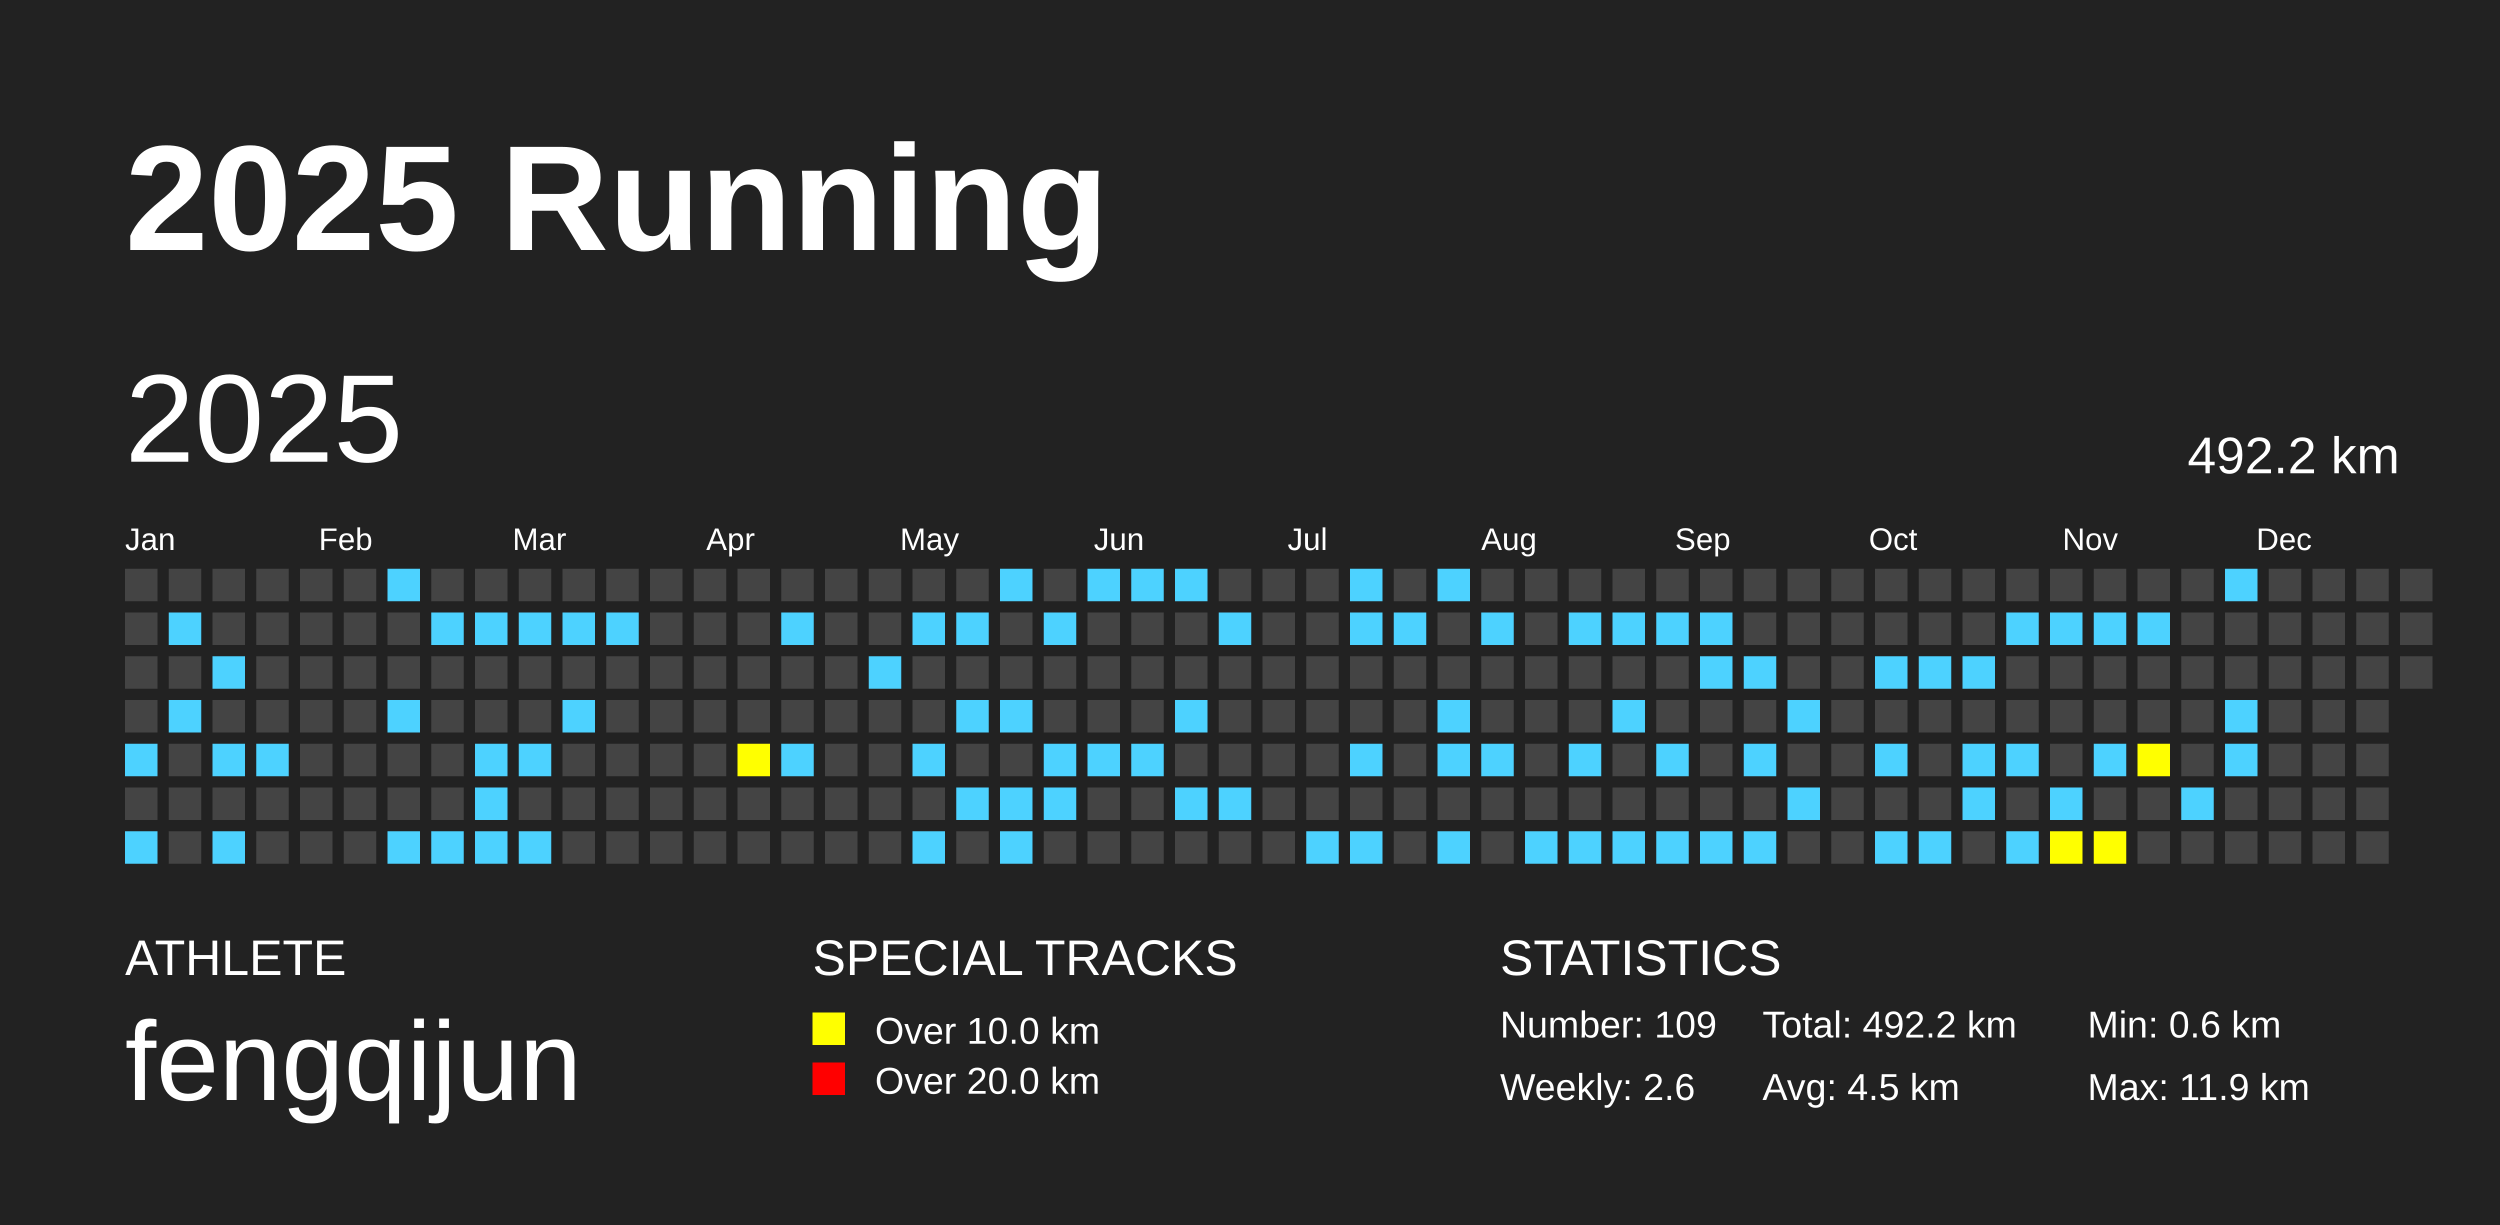
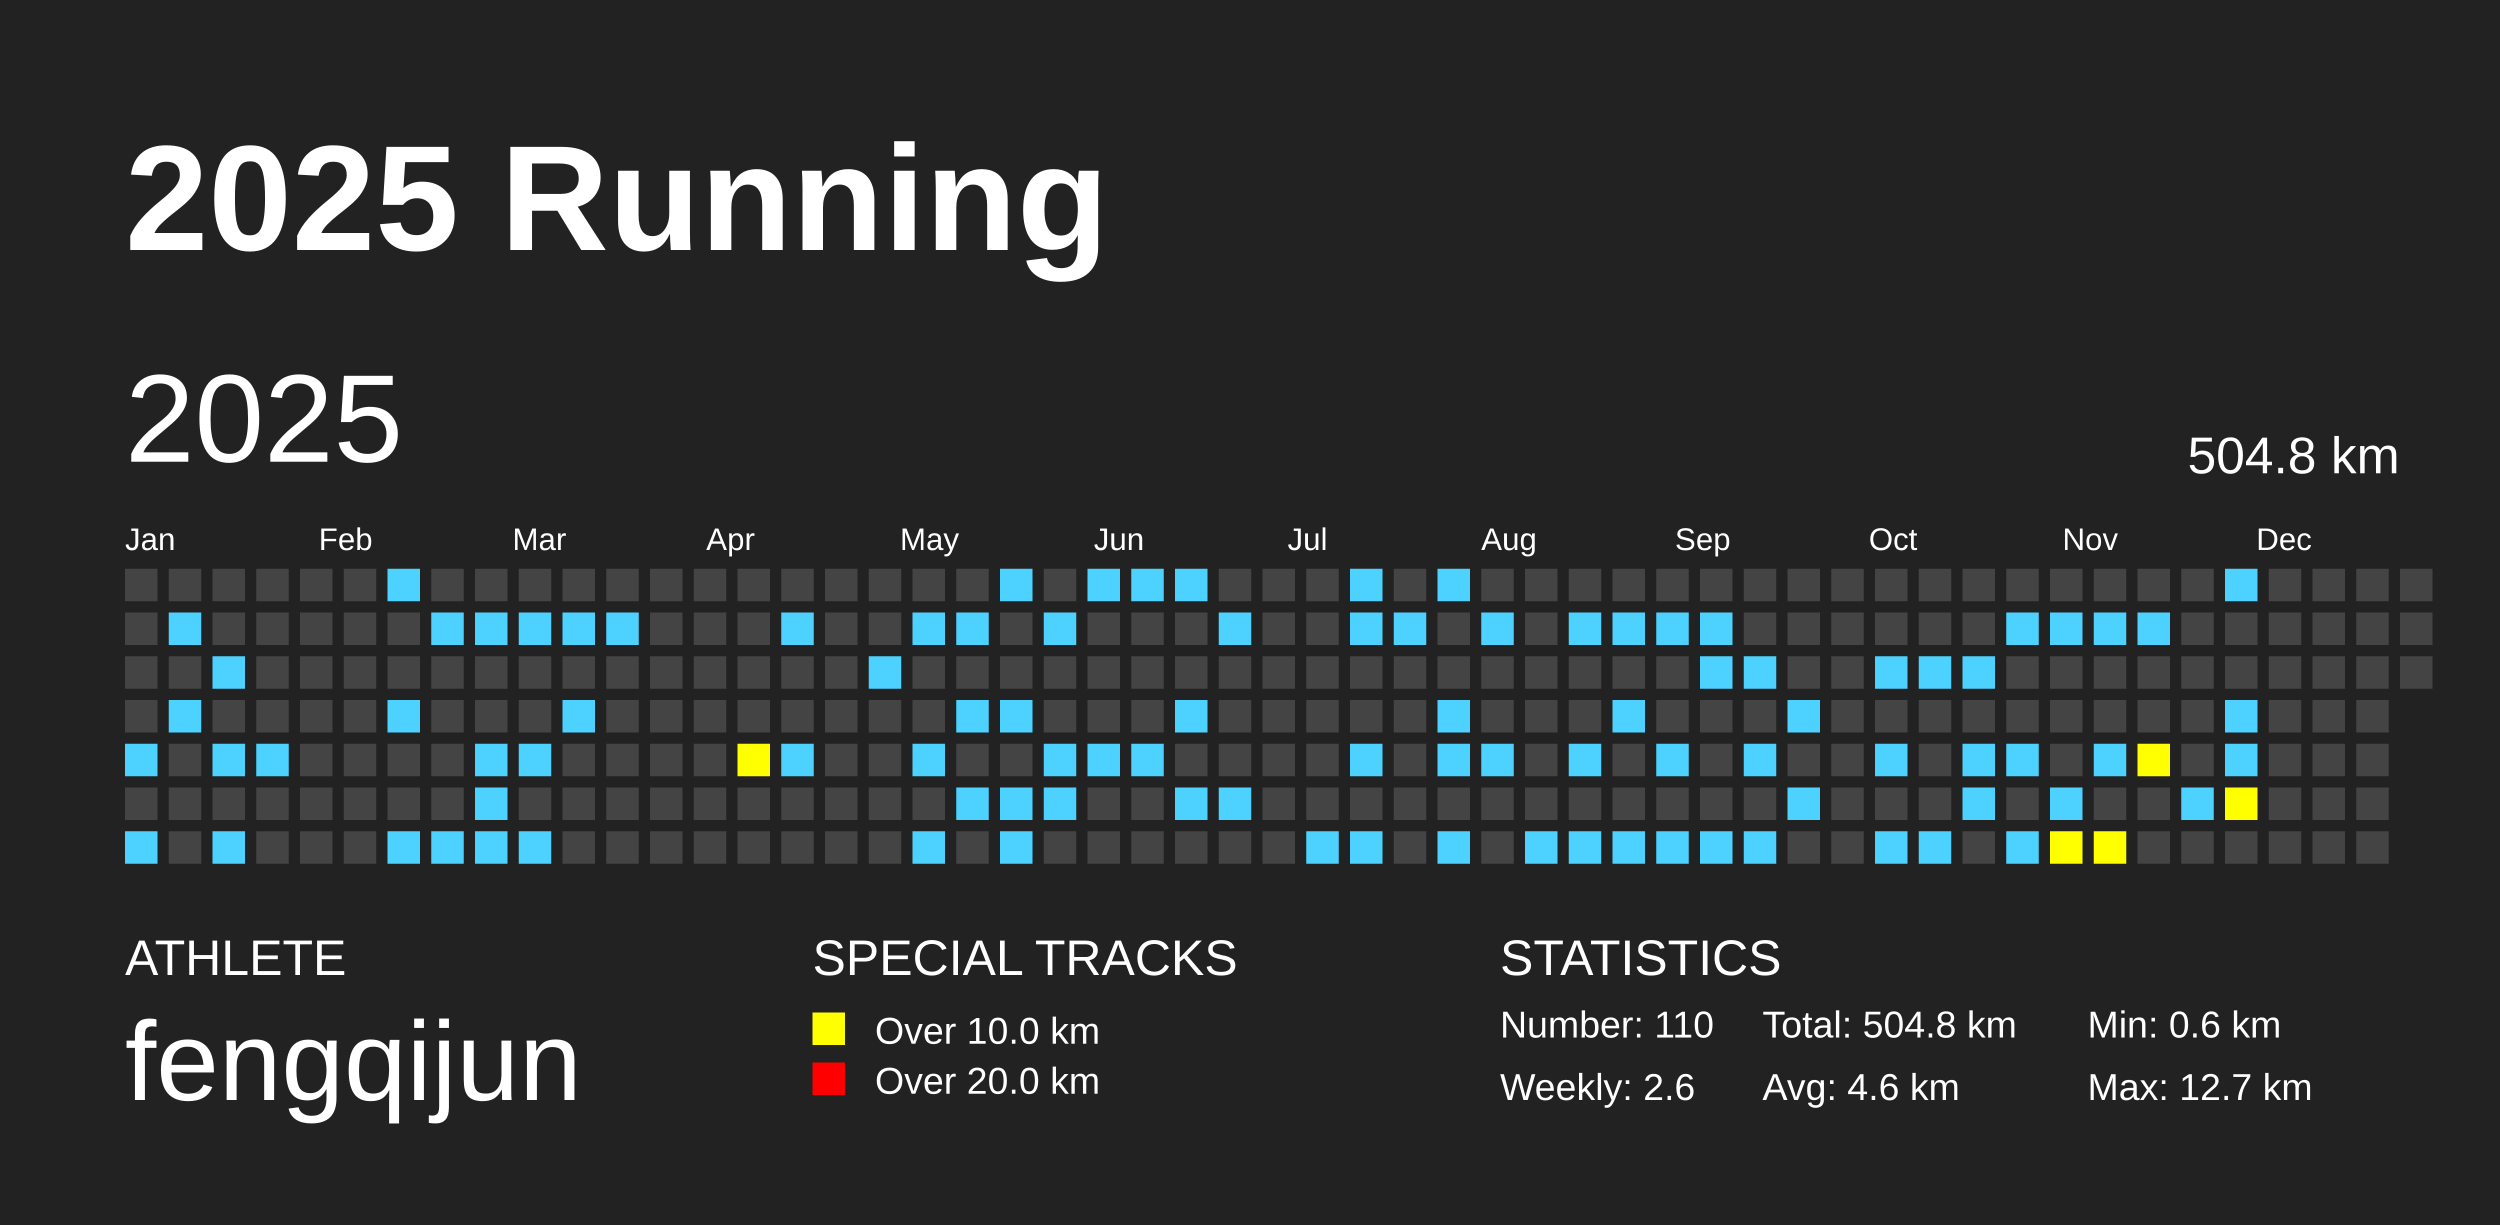
<svg xmlns="http://www.w3.org/2000/svg" baseProfile="full" height="98mm" version="1.1" viewBox="0,0,200,98" width="200mm">
  <defs />
  <rect fill="#222222" height="98" width="200" x="0" y="0" />
  <text fill="#FFFFFF" style="font-size:12px; font-family:Arial; font-weight:bold;" x="10" y="20">2025 Running</text>
  <text fill="#FFFFFF" style="font-size:4px; font-family:Arial" x="10" y="78">ATHLETE</text>
  <text fill="#FFFFFF" style="font-size:9px; font-family:Arial" x="10" y="88">fengqijun</text>
  <text fill="#FFFFFF" style="font-size:4px; font-family:Arial" x="65" y="78">SPECIAL TRACKS</text>
  <rect fill="yellow" height="2.6" width="2.6" x="65" y="81" />
  <text fill="#FFFFFF" style="font-size:3px; font-family:Arial" x="70" y="83.5">Over 10.0 km</text>
  <rect fill="red" height="2.6" width="2.6" x="65" y="85" />
  <text fill="#FFFFFF" style="font-size:3px; font-family:Arial" x="70" y="87.5">Over 20.0 km</text>
  <text fill="#FFFFFF" style="font-size:4px; font-family:Arial" x="120" y="78">STATISTICS</text>
-   <text fill="#FFFFFF" style="font-size:3px; font-family:Arial" x="120" y="83">Number: 109</text>
+   <text fill="#FFFFFF" style="font-size:3px; font-family:Arial" x="120" y="83">Number: 110</text>
  <text fill="#FFFFFF" style="font-size:3px; font-family:Arial" x="120" y="88">Weekly: 2.6</text>
-   <text fill="#FFFFFF" style="font-size:3px; font-family:Arial" x="141" y="83">Total: 492.2 km</text>
-   <text fill="#FFFFFF" style="font-size:3px; font-family:Arial" x="141" y="88">Avg: 4.5 km</text>
+   <text fill="#FFFFFF" style="font-size:3px; font-family:Arial" x="141" y="83">Total: 504.8 km</text>
+   <text fill="#FFFFFF" style="font-size:3px; font-family:Arial" x="141" y="88">Avg: 4.6 km</text>
  <text fill="#FFFFFF" style="font-size:3px; font-family:Arial" x="167" y="83">Min: 0.6 km</text>
-   <text fill="#FFFFFF" style="font-size:3px; font-family:Arial" x="167" y="88">Max: 11.9 km</text>
+   <text fill="#FFFFFF" style="font-size:3px; font-family:Arial" x="167" y="88">Max: 12.7 km</text>
  <text dominant-baseline="hanging" fill="#FFFFFF" style="font-size:10.0px; font-family:Arial;" x="10" y="30">2025</text>
-   <text dominant-baseline="hanging" fill="#FFFFFF" style="font-size:4.125px; font-family:Arial;" x="175" y="35">492.2 km</text>
+   <text dominant-baseline="hanging" fill="#FFFFFF" style="font-size:4.125px; font-family:Arial;" x="175" y="35">504.8 km</text>
  <text fill="#FFFFFF" style="font-size:2.5px; font-family:Arial" x="10.0" y="44">Jan</text>
  <text fill="#FFFFFF" style="font-size:2.5px; font-family:Arial" x="25.5" y="44">Feb</text>
  <text fill="#FFFFFF" style="font-size:2.5px; font-family:Arial" x="41.0" y="44">Mar</text>
  <text fill="#FFFFFF" style="font-size:2.5px; font-family:Arial" x="56.5" y="44">Apr</text>
  <text fill="#FFFFFF" style="font-size:2.5px; font-family:Arial" x="72.0" y="44">May</text>
  <text fill="#FFFFFF" style="font-size:2.5px; font-family:Arial" x="87.5" y="44">Jun</text>
  <text fill="#FFFFFF" style="font-size:2.5px; font-family:Arial" x="103.0" y="44">Jul</text>
  <text fill="#FFFFFF" style="font-size:2.5px; font-family:Arial" x="118.5" y="44">Aug</text>
  <text fill="#FFFFFF" style="font-size:2.5px; font-family:Arial" x="134.0" y="44">Sep</text>
  <text fill="#FFFFFF" style="font-size:2.5px; font-family:Arial" x="149.5" y="44">Oct</text>
  <text fill="#FFFFFF" style="font-size:2.5px; font-family:Arial" x="165.0" y="44">Nov</text>
  <text fill="#FFFFFF" style="font-size:2.5px; font-family:Arial" x="180.5" y="44">Dec</text>
  <rect fill="#444444" height="2.6" width="2.6" x="10.0" y="45.5" />
  <rect fill="#444444" height="2.6" width="2.6" x="10.0" y="49.0" />
  <rect fill="#444444" height="2.6" width="2.6" x="10.0" y="52.5" />
  <rect fill="#444444" height="2.6" width="2.6" x="10.0" y="56.0" />
  <rect fill="#4DD2FF" height="2.6" width="2.6" x="10.0" y="59.5" />
  <rect fill="#444444" height="2.6" width="2.6" x="10.0" y="63.0" />
  <rect fill="#4DD2FF" height="2.6" width="2.6" x="10.0" y="66.5" />
  <rect fill="#444444" height="2.6" width="2.6" x="13.5" y="45.5" />
  <rect fill="#4DD2FF" height="2.6" width="2.6" x="13.5" y="49.0" />
  <rect fill="#444444" height="2.6" width="2.6" x="13.5" y="52.5" />
  <rect fill="#4DD2FF" height="2.6" width="2.6" x="13.5" y="56.0" />
  <rect fill="#444444" height="2.6" width="2.6" x="13.5" y="59.5" />
  <rect fill="#444444" height="2.6" width="2.6" x="13.5" y="63.0" />
  <rect fill="#444444" height="2.6" width="2.6" x="13.5" y="66.5" />
  <rect fill="#444444" height="2.6" width="2.6" x="17.0" y="45.5" />
  <rect fill="#444444" height="2.6" width="2.6" x="17.0" y="49.0" />
  <rect fill="#4DD2FF" height="2.6" width="2.6" x="17.0" y="52.5" />
  <rect fill="#444444" height="2.6" width="2.6" x="17.0" y="56.0" />
  <rect fill="#4DD2FF" height="2.6" width="2.6" x="17.0" y="59.5" />
  <rect fill="#444444" height="2.6" width="2.6" x="17.0" y="63.0" />
  <rect fill="#4DD2FF" height="2.6" width="2.6" x="17.0" y="66.5" />
  <rect fill="#444444" height="2.6" width="2.6" x="20.5" y="45.5" />
  <rect fill="#444444" height="2.6" width="2.6" x="20.5" y="49.0" />
  <rect fill="#444444" height="2.6" width="2.6" x="20.5" y="52.5" />
  <rect fill="#444444" height="2.6" width="2.6" x="20.5" y="56.0" />
  <rect fill="#4DD2FF" height="2.6" width="2.6" x="20.5" y="59.5" />
  <rect fill="#444444" height="2.6" width="2.6" x="20.5" y="63.0" />
  <rect fill="#444444" height="2.6" width="2.6" x="20.5" y="66.5" />
  <rect fill="#444444" height="2.6" width="2.6" x="24.0" y="45.5" />
  <rect fill="#444444" height="2.6" width="2.6" x="24.0" y="49.0" />
  <rect fill="#444444" height="2.6" width="2.6" x="24.0" y="52.5" />
  <rect fill="#444444" height="2.6" width="2.6" x="24.0" y="56.0" />
  <rect fill="#444444" height="2.6" width="2.6" x="24.0" y="59.5" />
  <rect fill="#444444" height="2.6" width="2.6" x="24.0" y="63.0" />
  <rect fill="#444444" height="2.6" width="2.6" x="24.0" y="66.5" />
  <rect fill="#444444" height="2.6" width="2.6" x="27.5" y="45.5" />
  <rect fill="#444444" height="2.6" width="2.6" x="27.5" y="49.0" />
  <rect fill="#444444" height="2.6" width="2.6" x="27.5" y="52.5" />
  <rect fill="#444444" height="2.6" width="2.6" x="27.5" y="56.0" />
  <rect fill="#444444" height="2.6" width="2.6" x="27.5" y="59.5" />
  <rect fill="#444444" height="2.6" width="2.6" x="27.5" y="63.0" />
  <rect fill="#444444" height="2.6" width="2.6" x="27.5" y="66.5" />
  <rect fill="#4DD2FF" height="2.6" width="2.6" x="31.0" y="45.5" />
  <rect fill="#444444" height="2.6" width="2.6" x="31.0" y="49.0" />
  <rect fill="#444444" height="2.6" width="2.6" x="31.0" y="52.5" />
  <rect fill="#4DD2FF" height="2.6" width="2.6" x="31.0" y="56.0" />
  <rect fill="#444444" height="2.6" width="2.6" x="31.0" y="59.5" />
  <rect fill="#444444" height="2.6" width="2.6" x="31.0" y="63.0" />
  <rect fill="#4DD2FF" height="2.6" width="2.6" x="31.0" y="66.5" />
  <rect fill="#444444" height="2.6" width="2.6" x="34.5" y="45.5" />
  <rect fill="#4DD2FF" height="2.6" width="2.6" x="34.5" y="49.0" />
  <rect fill="#444444" height="2.6" width="2.6" x="34.5" y="52.5" />
  <rect fill="#444444" height="2.6" width="2.6" x="34.5" y="56.0" />
  <rect fill="#444444" height="2.6" width="2.6" x="34.5" y="59.5" />
  <rect fill="#444444" height="2.6" width="2.6" x="34.5" y="63.0" />
  <rect fill="#4DD2FF" height="2.6" width="2.6" x="34.5" y="66.5" />
  <rect fill="#444444" height="2.6" width="2.6" x="38.0" y="45.5" />
  <rect fill="#4DD2FF" height="2.6" width="2.6" x="38.0" y="49.0" />
  <rect fill="#444444" height="2.6" width="2.6" x="38.0" y="52.5" />
  <rect fill="#444444" height="2.6" width="2.6" x="38.0" y="56.0" />
  <rect fill="#4DD2FF" height="2.6" width="2.6" x="38.0" y="59.5" />
  <rect fill="#4DD2FF" height="2.6" width="2.6" x="38.0" y="63.0" />
  <rect fill="#4DD2FF" height="2.6" width="2.6" x="38.0" y="66.5" />
  <rect fill="#444444" height="2.6" width="2.6" x="41.5" y="45.5" />
  <rect fill="#4DD2FF" height="2.6" width="2.6" x="41.5" y="49.0" />
  <rect fill="#444444" height="2.6" width="2.6" x="41.5" y="52.5" />
  <rect fill="#444444" height="2.6" width="2.6" x="41.5" y="56.0" />
  <rect fill="#4DD2FF" height="2.6" width="2.6" x="41.5" y="59.5" />
  <rect fill="#444444" height="2.6" width="2.6" x="41.5" y="63.0" />
  <rect fill="#4DD2FF" height="2.6" width="2.6" x="41.5" y="66.5" />
  <rect fill="#444444" height="2.6" width="2.6" x="45.0" y="45.5" />
  <rect fill="#4DD2FF" height="2.6" width="2.6" x="45.0" y="49.0" />
  <rect fill="#444444" height="2.6" width="2.6" x="45.0" y="52.5" />
  <rect fill="#4DD2FF" height="2.6" width="2.6" x="45.0" y="56.0" />
  <rect fill="#444444" height="2.6" width="2.6" x="45.0" y="59.5" />
  <rect fill="#444444" height="2.6" width="2.6" x="45.0" y="63.0" />
  <rect fill="#444444" height="2.6" width="2.6" x="45.0" y="66.5" />
  <rect fill="#444444" height="2.6" width="2.6" x="48.5" y="45.5" />
  <rect fill="#4DD2FF" height="2.6" width="2.6" x="48.5" y="49.0" />
  <rect fill="#444444" height="2.6" width="2.6" x="48.5" y="52.5" />
  <rect fill="#444444" height="2.6" width="2.6" x="48.5" y="56.0" />
  <rect fill="#444444" height="2.6" width="2.6" x="48.5" y="59.5" />
  <rect fill="#444444" height="2.6" width="2.6" x="48.5" y="63.0" />
  <rect fill="#444444" height="2.6" width="2.6" x="48.5" y="66.5" />
  <rect fill="#444444" height="2.6" width="2.6" x="52.0" y="45.5" />
  <rect fill="#444444" height="2.6" width="2.6" x="52.0" y="49.0" />
  <rect fill="#444444" height="2.6" width="2.6" x="52.0" y="52.5" />
  <rect fill="#444444" height="2.6" width="2.6" x="52.0" y="56.0" />
  <rect fill="#444444" height="2.6" width="2.6" x="52.0" y="59.5" />
  <rect fill="#444444" height="2.6" width="2.6" x="52.0" y="63.0" />
  <rect fill="#444444" height="2.6" width="2.6" x="52.0" y="66.5" />
  <rect fill="#444444" height="2.6" width="2.6" x="55.5" y="45.5" />
  <rect fill="#444444" height="2.6" width="2.6" x="55.5" y="49.0" />
  <rect fill="#444444" height="2.6" width="2.6" x="55.5" y="52.5" />
  <rect fill="#444444" height="2.6" width="2.6" x="55.5" y="56.0" />
  <rect fill="#444444" height="2.6" width="2.6" x="55.5" y="59.5" />
  <rect fill="#444444" height="2.6" width="2.6" x="55.5" y="63.0" />
  <rect fill="#444444" height="2.6" width="2.6" x="55.5" y="66.5" />
  <rect fill="#444444" height="2.6" width="2.6" x="59.0" y="45.5" />
  <rect fill="#444444" height="2.6" width="2.6" x="59.0" y="49.0" />
  <rect fill="#444444" height="2.6" width="2.6" x="59.0" y="52.5" />
  <rect fill="#444444" height="2.6" width="2.6" x="59.0" y="56.0" />
  <rect fill="yellow" height="2.6" width="2.6" x="59.0" y="59.5" />
  <rect fill="#444444" height="2.6" width="2.6" x="59.0" y="63.0" />
  <rect fill="#444444" height="2.6" width="2.6" x="59.0" y="66.5" />
  <rect fill="#444444" height="2.6" width="2.6" x="62.5" y="45.5" />
  <rect fill="#4DD2FF" height="2.6" width="2.6" x="62.5" y="49.0" />
  <rect fill="#444444" height="2.6" width="2.6" x="62.5" y="52.5" />
  <rect fill="#444444" height="2.6" width="2.6" x="62.5" y="56.0" />
  <rect fill="#4DD2FF" height="2.6" width="2.6" x="62.5" y="59.5" />
  <rect fill="#444444" height="2.6" width="2.6" x="62.5" y="63.0" />
  <rect fill="#444444" height="2.6" width="2.6" x="62.5" y="66.5" />
  <rect fill="#444444" height="2.6" width="2.6" x="66.0" y="45.5" />
  <rect fill="#444444" height="2.6" width="2.6" x="66.0" y="49.0" />
  <rect fill="#444444" height="2.6" width="2.6" x="66.0" y="52.5" />
  <rect fill="#444444" height="2.6" width="2.6" x="66.0" y="56.0" />
  <rect fill="#444444" height="2.6" width="2.6" x="66.0" y="59.5" />
  <rect fill="#444444" height="2.6" width="2.6" x="66.0" y="63.0" />
  <rect fill="#444444" height="2.6" width="2.6" x="66.0" y="66.5" />
  <rect fill="#444444" height="2.6" width="2.6" x="69.5" y="45.5" />
  <rect fill="#444444" height="2.6" width="2.6" x="69.5" y="49.0" />
  <rect fill="#4DD2FF" height="2.6" width="2.6" x="69.5" y="52.5" />
  <rect fill="#444444" height="2.6" width="2.6" x="69.5" y="56.0" />
  <rect fill="#444444" height="2.6" width="2.6" x="69.5" y="59.5" />
  <rect fill="#444444" height="2.6" width="2.6" x="69.5" y="63.0" />
  <rect fill="#444444" height="2.6" width="2.6" x="69.5" y="66.5" />
  <rect fill="#444444" height="2.6" width="2.6" x="73.0" y="45.5" />
  <rect fill="#4DD2FF" height="2.6" width="2.6" x="73.0" y="49.0" />
  <rect fill="#444444" height="2.6" width="2.6" x="73.0" y="52.5" />
  <rect fill="#444444" height="2.6" width="2.6" x="73.0" y="56.0" />
  <rect fill="#4DD2FF" height="2.6" width="2.6" x="73.0" y="59.5" />
  <rect fill="#444444" height="2.6" width="2.6" x="73.0" y="63.0" />
  <rect fill="#4DD2FF" height="2.6" width="2.6" x="73.0" y="66.5" />
  <rect fill="#444444" height="2.6" width="2.6" x="76.5" y="45.5" />
  <rect fill="#4DD2FF" height="2.6" width="2.6" x="76.5" y="49.0" />
  <rect fill="#444444" height="2.6" width="2.6" x="76.5" y="52.5" />
  <rect fill="#4DD2FF" height="2.6" width="2.6" x="76.5" y="56.0" />
  <rect fill="#444444" height="2.6" width="2.6" x="76.5" y="59.5" />
  <rect fill="#4DD2FF" height="2.6" width="2.6" x="76.5" y="63.0" />
  <rect fill="#444444" height="2.6" width="2.6" x="76.5" y="66.5" />
  <rect fill="#4DD2FF" height="2.6" width="2.6" x="80.0" y="45.5" />
  <rect fill="#444444" height="2.6" width="2.6" x="80.0" y="49.0" />
  <rect fill="#444444" height="2.6" width="2.6" x="80.0" y="52.5" />
  <rect fill="#4DD2FF" height="2.6" width="2.6" x="80.0" y="56.0" />
  <rect fill="#444444" height="2.6" width="2.6" x="80.0" y="59.5" />
  <rect fill="#4DD2FF" height="2.6" width="2.6" x="80.0" y="63.0" />
  <rect fill="#4DD2FF" height="2.6" width="2.6" x="80.0" y="66.5" />
  <rect fill="#444444" height="2.6" width="2.6" x="83.5" y="45.5" />
  <rect fill="#4DD2FF" height="2.6" width="2.6" x="83.5" y="49.0" />
  <rect fill="#444444" height="2.6" width="2.6" x="83.5" y="52.5" />
  <rect fill="#444444" height="2.6" width="2.6" x="83.5" y="56.0" />
  <rect fill="#4DD2FF" height="2.6" width="2.6" x="83.5" y="59.5" />
  <rect fill="#4DD2FF" height="2.6" width="2.6" x="83.5" y="63.0" />
  <rect fill="#444444" height="2.6" width="2.6" x="83.5" y="66.5" />
  <rect fill="#4DD2FF" height="2.6" width="2.6" x="87.0" y="45.5" />
  <rect fill="#444444" height="2.6" width="2.6" x="87.0" y="49.0" />
  <rect fill="#444444" height="2.6" width="2.6" x="87.0" y="52.5" />
  <rect fill="#444444" height="2.6" width="2.6" x="87.0" y="56.0" />
  <rect fill="#4DD2FF" height="2.6" width="2.6" x="87.0" y="59.5" />
  <rect fill="#444444" height="2.6" width="2.6" x="87.0" y="63.0" />
  <rect fill="#444444" height="2.6" width="2.6" x="87.0" y="66.5" />
  <rect fill="#4DD2FF" height="2.6" width="2.6" x="90.5" y="45.5" />
  <rect fill="#444444" height="2.6" width="2.6" x="90.5" y="49.0" />
  <rect fill="#444444" height="2.6" width="2.6" x="90.5" y="52.5" />
  <rect fill="#444444" height="2.6" width="2.6" x="90.5" y="56.0" />
  <rect fill="#4DD2FF" height="2.6" width="2.6" x="90.5" y="59.5" />
  <rect fill="#444444" height="2.6" width="2.6" x="90.5" y="63.0" />
  <rect fill="#444444" height="2.6" width="2.6" x="90.5" y="66.5" />
  <rect fill="#4DD2FF" height="2.6" width="2.6" x="94.0" y="45.5" />
  <rect fill="#444444" height="2.6" width="2.6" x="94.0" y="49.0" />
  <rect fill="#444444" height="2.6" width="2.6" x="94.0" y="52.5" />
  <rect fill="#4DD2FF" height="2.6" width="2.6" x="94.0" y="56.0" />
  <rect fill="#444444" height="2.6" width="2.6" x="94.0" y="59.5" />
  <rect fill="#4DD2FF" height="2.6" width="2.6" x="94.0" y="63.0" />
  <rect fill="#444444" height="2.6" width="2.6" x="94.0" y="66.5" />
  <rect fill="#444444" height="2.6" width="2.6" x="97.5" y="45.5" />
  <rect fill="#4DD2FF" height="2.6" width="2.6" x="97.5" y="49.0" />
  <rect fill="#444444" height="2.6" width="2.6" x="97.5" y="52.5" />
  <rect fill="#444444" height="2.6" width="2.6" x="97.5" y="56.0" />
  <rect fill="#444444" height="2.6" width="2.6" x="97.5" y="59.5" />
  <rect fill="#4DD2FF" height="2.6" width="2.6" x="97.5" y="63.0" />
  <rect fill="#444444" height="2.6" width="2.6" x="97.5" y="66.5" />
  <rect fill="#444444" height="2.6" width="2.6" x="101.0" y="45.5" />
  <rect fill="#444444" height="2.6" width="2.6" x="101.0" y="49.0" />
  <rect fill="#444444" height="2.6" width="2.6" x="101.0" y="52.5" />
  <rect fill="#444444" height="2.6" width="2.6" x="101.0" y="56.0" />
  <rect fill="#444444" height="2.6" width="2.6" x="101.0" y="59.5" />
  <rect fill="#444444" height="2.6" width="2.6" x="101.0" y="63.0" />
  <rect fill="#444444" height="2.6" width="2.6" x="101.0" y="66.5" />
  <rect fill="#444444" height="2.6" width="2.6" x="104.5" y="45.5" />
  <rect fill="#444444" height="2.6" width="2.6" x="104.5" y="49.0" />
  <rect fill="#444444" height="2.6" width="2.6" x="104.5" y="52.5" />
  <rect fill="#444444" height="2.6" width="2.6" x="104.5" y="56.0" />
  <rect fill="#444444" height="2.6" width="2.6" x="104.5" y="59.5" />
  <rect fill="#444444" height="2.6" width="2.6" x="104.5" y="63.0" />
  <rect fill="#4DD2FF" height="2.6" width="2.6" x="104.5" y="66.5" />
  <rect fill="#4DD2FF" height="2.6" width="2.6" x="108.0" y="45.5" />
  <rect fill="#4DD2FF" height="2.6" width="2.6" x="108.0" y="49.0" />
  <rect fill="#444444" height="2.6" width="2.6" x="108.0" y="52.5" />
  <rect fill="#444444" height="2.6" width="2.6" x="108.0" y="56.0" />
  <rect fill="#4DD2FF" height="2.6" width="2.6" x="108.0" y="59.5" />
  <rect fill="#444444" height="2.6" width="2.6" x="108.0" y="63.0" />
  <rect fill="#4DD2FF" height="2.6" width="2.6" x="108.0" y="66.5" />
  <rect fill="#444444" height="2.6" width="2.6" x="111.5" y="45.5" />
  <rect fill="#4DD2FF" height="2.6" width="2.6" x="111.5" y="49.0" />
  <rect fill="#444444" height="2.6" width="2.6" x="111.5" y="52.5" />
  <rect fill="#444444" height="2.6" width="2.6" x="111.5" y="56.0" />
  <rect fill="#444444" height="2.6" width="2.6" x="111.5" y="59.5" />
  <rect fill="#444444" height="2.6" width="2.6" x="111.5" y="63.0" />
  <rect fill="#444444" height="2.6" width="2.6" x="111.5" y="66.5" />
  <rect fill="#4DD2FF" height="2.6" width="2.6" x="115.0" y="45.5" />
  <rect fill="#444444" height="2.6" width="2.6" x="115.0" y="49.0" />
  <rect fill="#444444" height="2.6" width="2.6" x="115.0" y="52.5" />
  <rect fill="#4DD2FF" height="2.6" width="2.6" x="115.0" y="56.0" />
  <rect fill="#4DD2FF" height="2.6" width="2.6" x="115.0" y="59.5" />
  <rect fill="#444444" height="2.6" width="2.6" x="115.0" y="63.0" />
  <rect fill="#4DD2FF" height="2.6" width="2.6" x="115.0" y="66.5" />
  <rect fill="#444444" height="2.6" width="2.6" x="118.5" y="45.5" />
  <rect fill="#4DD2FF" height="2.6" width="2.6" x="118.5" y="49.0" />
  <rect fill="#444444" height="2.6" width="2.6" x="118.5" y="52.5" />
  <rect fill="#444444" height="2.6" width="2.6" x="118.5" y="56.0" />
  <rect fill="#4DD2FF" height="2.6" width="2.6" x="118.5" y="59.5" />
  <rect fill="#444444" height="2.6" width="2.6" x="118.5" y="63.0" />
  <rect fill="#444444" height="2.6" width="2.6" x="118.5" y="66.5" />
  <rect fill="#444444" height="2.6" width="2.6" x="122.0" y="45.5" />
  <rect fill="#444444" height="2.6" width="2.6" x="122.0" y="49.0" />
  <rect fill="#444444" height="2.6" width="2.6" x="122.0" y="52.5" />
  <rect fill="#444444" height="2.6" width="2.6" x="122.0" y="56.0" />
  <rect fill="#444444" height="2.6" width="2.6" x="122.0" y="59.5" />
  <rect fill="#444444" height="2.6" width="2.6" x="122.0" y="63.0" />
  <rect fill="#4DD2FF" height="2.6" width="2.6" x="122.0" y="66.5" />
  <rect fill="#444444" height="2.6" width="2.6" x="125.5" y="45.5" />
  <rect fill="#4DD2FF" height="2.6" width="2.6" x="125.5" y="49.0" />
  <rect fill="#444444" height="2.6" width="2.6" x="125.5" y="52.5" />
  <rect fill="#444444" height="2.6" width="2.6" x="125.5" y="56.0" />
  <rect fill="#4DD2FF" height="2.6" width="2.6" x="125.5" y="59.5" />
  <rect fill="#444444" height="2.6" width="2.6" x="125.5" y="63.0" />
  <rect fill="#4DD2FF" height="2.6" width="2.6" x="125.5" y="66.5" />
  <rect fill="#444444" height="2.6" width="2.6" x="129.0" y="45.5" />
  <rect fill="#4DD2FF" height="2.6" width="2.6" x="129.0" y="49.0" />
  <rect fill="#444444" height="2.6" width="2.6" x="129.0" y="52.5" />
  <rect fill="#4DD2FF" height="2.6" width="2.6" x="129.0" y="56.0" />
  <rect fill="#444444" height="2.6" width="2.6" x="129.0" y="59.5" />
  <rect fill="#444444" height="2.6" width="2.6" x="129.0" y="63.0" />
  <rect fill="#4DD2FF" height="2.6" width="2.6" x="129.0" y="66.5" />
  <rect fill="#444444" height="2.6" width="2.6" x="132.5" y="45.5" />
  <rect fill="#4DD2FF" height="2.6" width="2.6" x="132.5" y="49.0" />
  <rect fill="#444444" height="2.6" width="2.6" x="132.5" y="52.5" />
  <rect fill="#444444" height="2.6" width="2.6" x="132.5" y="56.0" />
  <rect fill="#4DD2FF" height="2.6" width="2.6" x="132.5" y="59.5" />
  <rect fill="#444444" height="2.6" width="2.6" x="132.5" y="63.0" />
  <rect fill="#4DD2FF" height="2.6" width="2.6" x="132.5" y="66.5" />
  <rect fill="#444444" height="2.6" width="2.6" x="136.0" y="45.5" />
  <rect fill="#4DD2FF" height="2.6" width="2.6" x="136.0" y="49.0" />
  <rect fill="#4DD2FF" height="2.6" width="2.6" x="136.0" y="52.5" />
  <rect fill="#444444" height="2.6" width="2.6" x="136.0" y="56.0" />
  <rect fill="#444444" height="2.6" width="2.6" x="136.0" y="59.5" />
  <rect fill="#444444" height="2.6" width="2.6" x="136.0" y="63.0" />
  <rect fill="#4DD2FF" height="2.6" width="2.6" x="136.0" y="66.5" />
  <rect fill="#444444" height="2.6" width="2.6" x="139.5" y="45.5" />
  <rect fill="#444444" height="2.6" width="2.6" x="139.5" y="49.0" />
  <rect fill="#4DD2FF" height="2.6" width="2.6" x="139.5" y="52.5" />
  <rect fill="#444444" height="2.6" width="2.6" x="139.5" y="56.0" />
  <rect fill="#4DD2FF" height="2.6" width="2.6" x="139.5" y="59.5" />
  <rect fill="#444444" height="2.6" width="2.6" x="139.5" y="63.0" />
  <rect fill="#4DD2FF" height="2.6" width="2.6" x="139.5" y="66.5" />
  <rect fill="#444444" height="2.6" width="2.6" x="143.0" y="45.5" />
  <rect fill="#444444" height="2.6" width="2.6" x="143.0" y="49.0" />
  <rect fill="#444444" height="2.6" width="2.6" x="143.0" y="52.5" />
  <rect fill="#4DD2FF" height="2.6" width="2.6" x="143.0" y="56.0" />
  <rect fill="#444444" height="2.6" width="2.6" x="143.0" y="59.5" />
  <rect fill="#4DD2FF" height="2.6" width="2.6" x="143.0" y="63.0" />
  <rect fill="#444444" height="2.6" width="2.6" x="143.0" y="66.5" />
  <rect fill="#444444" height="2.6" width="2.6" x="146.5" y="45.5" />
  <rect fill="#444444" height="2.6" width="2.6" x="146.5" y="49.0" />
  <rect fill="#444444" height="2.6" width="2.6" x="146.5" y="52.5" />
  <rect fill="#444444" height="2.6" width="2.6" x="146.5" y="56.0" />
  <rect fill="#444444" height="2.6" width="2.6" x="146.5" y="59.5" />
  <rect fill="#444444" height="2.6" width="2.6" x="146.5" y="63.0" />
  <rect fill="#444444" height="2.6" width="2.6" x="146.5" y="66.5" />
  <rect fill="#444444" height="2.6" width="2.6" x="150.0" y="45.5" />
  <rect fill="#444444" height="2.6" width="2.6" x="150.0" y="49.0" />
  <rect fill="#4DD2FF" height="2.6" width="2.6" x="150.0" y="52.5" />
  <rect fill="#444444" height="2.6" width="2.6" x="150.0" y="56.0" />
  <rect fill="#4DD2FF" height="2.6" width="2.6" x="150.0" y="59.5" />
  <rect fill="#444444" height="2.6" width="2.6" x="150.0" y="63.0" />
  <rect fill="#4DD2FF" height="2.6" width="2.6" x="150.0" y="66.5" />
  <rect fill="#444444" height="2.6" width="2.6" x="153.5" y="45.5" />
  <rect fill="#444444" height="2.6" width="2.6" x="153.5" y="49.0" />
  <rect fill="#4DD2FF" height="2.6" width="2.6" x="153.5" y="52.5" />
  <rect fill="#444444" height="2.6" width="2.6" x="153.5" y="56.0" />
  <rect fill="#444444" height="2.6" width="2.6" x="153.5" y="59.5" />
  <rect fill="#444444" height="2.6" width="2.6" x="153.5" y="63.0" />
  <rect fill="#4DD2FF" height="2.6" width="2.6" x="153.5" y="66.5" />
  <rect fill="#444444" height="2.6" width="2.6" x="157.0" y="45.5" />
  <rect fill="#444444" height="2.6" width="2.6" x="157.0" y="49.0" />
  <rect fill="#4DD2FF" height="2.6" width="2.6" x="157.0" y="52.5" />
  <rect fill="#444444" height="2.6" width="2.6" x="157.0" y="56.0" />
  <rect fill="#4DD2FF" height="2.6" width="2.6" x="157.0" y="59.5" />
  <rect fill="#4DD2FF" height="2.6" width="2.6" x="157.0" y="63.0" />
  <rect fill="#444444" height="2.6" width="2.6" x="157.0" y="66.5" />
  <rect fill="#444444" height="2.6" width="2.6" x="160.5" y="45.5" />
  <rect fill="#4DD2FF" height="2.6" width="2.6" x="160.5" y="49.0" />
  <rect fill="#444444" height="2.6" width="2.6" x="160.5" y="52.5" />
  <rect fill="#444444" height="2.6" width="2.6" x="160.5" y="56.0" />
  <rect fill="#4DD2FF" height="2.6" width="2.6" x="160.5" y="59.5" />
  <rect fill="#444444" height="2.6" width="2.6" x="160.5" y="63.0" />
  <rect fill="#4DD2FF" height="2.6" width="2.6" x="160.5" y="66.5" />
  <rect fill="#444444" height="2.6" width="2.6" x="164.0" y="45.5" />
  <rect fill="#4DD2FF" height="2.6" width="2.6" x="164.0" y="49.0" />
  <rect fill="#444444" height="2.6" width="2.6" x="164.0" y="52.5" />
  <rect fill="#444444" height="2.6" width="2.6" x="164.0" y="56.0" />
  <rect fill="#444444" height="2.6" width="2.6" x="164.0" y="59.5" />
  <rect fill="#4DD2FF" height="2.6" width="2.6" x="164.0" y="63.0" />
  <rect fill="yellow" height="2.6" width="2.6" x="164.0" y="66.5" />
  <rect fill="#444444" height="2.6" width="2.6" x="167.5" y="45.5" />
  <rect fill="#4DD2FF" height="2.6" width="2.6" x="167.5" y="49.0" />
  <rect fill="#444444" height="2.6" width="2.6" x="167.5" y="52.5" />
  <rect fill="#444444" height="2.6" width="2.6" x="167.5" y="56.0" />
  <rect fill="#4DD2FF" height="2.6" width="2.6" x="167.5" y="59.5" />
  <rect fill="#444444" height="2.6" width="2.6" x="167.5" y="63.0" />
  <rect fill="yellow" height="2.6" width="2.6" x="167.5" y="66.5" />
  <rect fill="#444444" height="2.6" width="2.6" x="171.0" y="45.5" />
  <rect fill="#4DD2FF" height="2.6" width="2.6" x="171.0" y="49.0" />
  <rect fill="#444444" height="2.6" width="2.6" x="171.0" y="52.5" />
  <rect fill="#444444" height="2.6" width="2.6" x="171.0" y="56.0" />
  <rect fill="yellow" height="2.6" width="2.6" x="171.0" y="59.5" />
  <rect fill="#444444" height="2.6" width="2.6" x="171.0" y="63.0" />
  <rect fill="#444444" height="2.6" width="2.6" x="171.0" y="66.5" />
  <rect fill="#444444" height="2.6" width="2.6" x="174.5" y="45.5" />
  <rect fill="#444444" height="2.6" width="2.6" x="174.5" y="49.0" />
  <rect fill="#444444" height="2.6" width="2.6" x="174.5" y="52.5" />
  <rect fill="#444444" height="2.6" width="2.6" x="174.5" y="56.0" />
  <rect fill="#444444" height="2.6" width="2.6" x="174.5" y="59.5" />
  <rect fill="#4DD2FF" height="2.6" width="2.6" x="174.5" y="63.0" />
  <rect fill="#444444" height="2.6" width="2.6" x="174.5" y="66.5" />
  <rect fill="#4DD2FF" height="2.6" width="2.6" x="178.0" y="45.5" />
  <rect fill="#444444" height="2.6" width="2.6" x="178.0" y="49.0" />
  <rect fill="#444444" height="2.6" width="2.6" x="178.0" y="52.5" />
  <rect fill="#4DD2FF" height="2.6" width="2.6" x="178.0" y="56.0" />
  <rect fill="#4DD2FF" height="2.6" width="2.6" x="178.0" y="59.5" />
-   <rect fill="#444444" height="2.6" width="2.6" x="178.0" y="63.0" />
+   <rect fill="yellow" height="2.6" width="2.6" x="178.0" y="63.0" />
  <rect fill="#444444" height="2.6" width="2.6" x="178.0" y="66.5" />
  <rect fill="#444444" height="2.6" width="2.6" x="181.5" y="45.5" />
  <rect fill="#444444" height="2.6" width="2.6" x="181.5" y="49.0" />
  <rect fill="#444444" height="2.6" width="2.6" x="181.5" y="52.5" />
  <rect fill="#444444" height="2.6" width="2.6" x="181.5" y="56.0" />
  <rect fill="#444444" height="2.6" width="2.6" x="181.5" y="59.5" />
  <rect fill="#444444" height="2.6" width="2.6" x="181.5" y="63.0" />
  <rect fill="#444444" height="2.6" width="2.6" x="181.5" y="66.5" />
  <rect fill="#444444" height="2.6" width="2.6" x="185.0" y="45.5" />
  <rect fill="#444444" height="2.6" width="2.6" x="185.0" y="49.0" />
  <rect fill="#444444" height="2.6" width="2.6" x="185.0" y="52.5" />
  <rect fill="#444444" height="2.6" width="2.6" x="185.0" y="56.0" />
  <rect fill="#444444" height="2.6" width="2.6" x="185.0" y="59.5" />
  <rect fill="#444444" height="2.6" width="2.6" x="185.0" y="63.0" />
  <rect fill="#444444" height="2.6" width="2.6" x="185.0" y="66.5" />
  <rect fill="#444444" height="2.6" width="2.6" x="188.5" y="45.5" />
  <rect fill="#444444" height="2.6" width="2.6" x="188.5" y="49.0" />
  <rect fill="#444444" height="2.6" width="2.6" x="188.5" y="52.5" />
  <rect fill="#444444" height="2.6" width="2.6" x="188.5" y="56.0" />
  <rect fill="#444444" height="2.6" width="2.6" x="188.5" y="59.5" />
  <rect fill="#444444" height="2.6" width="2.6" x="188.5" y="63.0" />
  <rect fill="#444444" height="2.6" width="2.6" x="188.5" y="66.5" />
  <rect fill="#444444" height="2.6" width="2.6" x="192.0" y="45.5" />
  <rect fill="#444444" height="2.6" width="2.6" x="192.0" y="49.0" />
  <rect fill="#444444" height="2.6" width="2.6" x="192.0" y="52.5" />
</svg>
